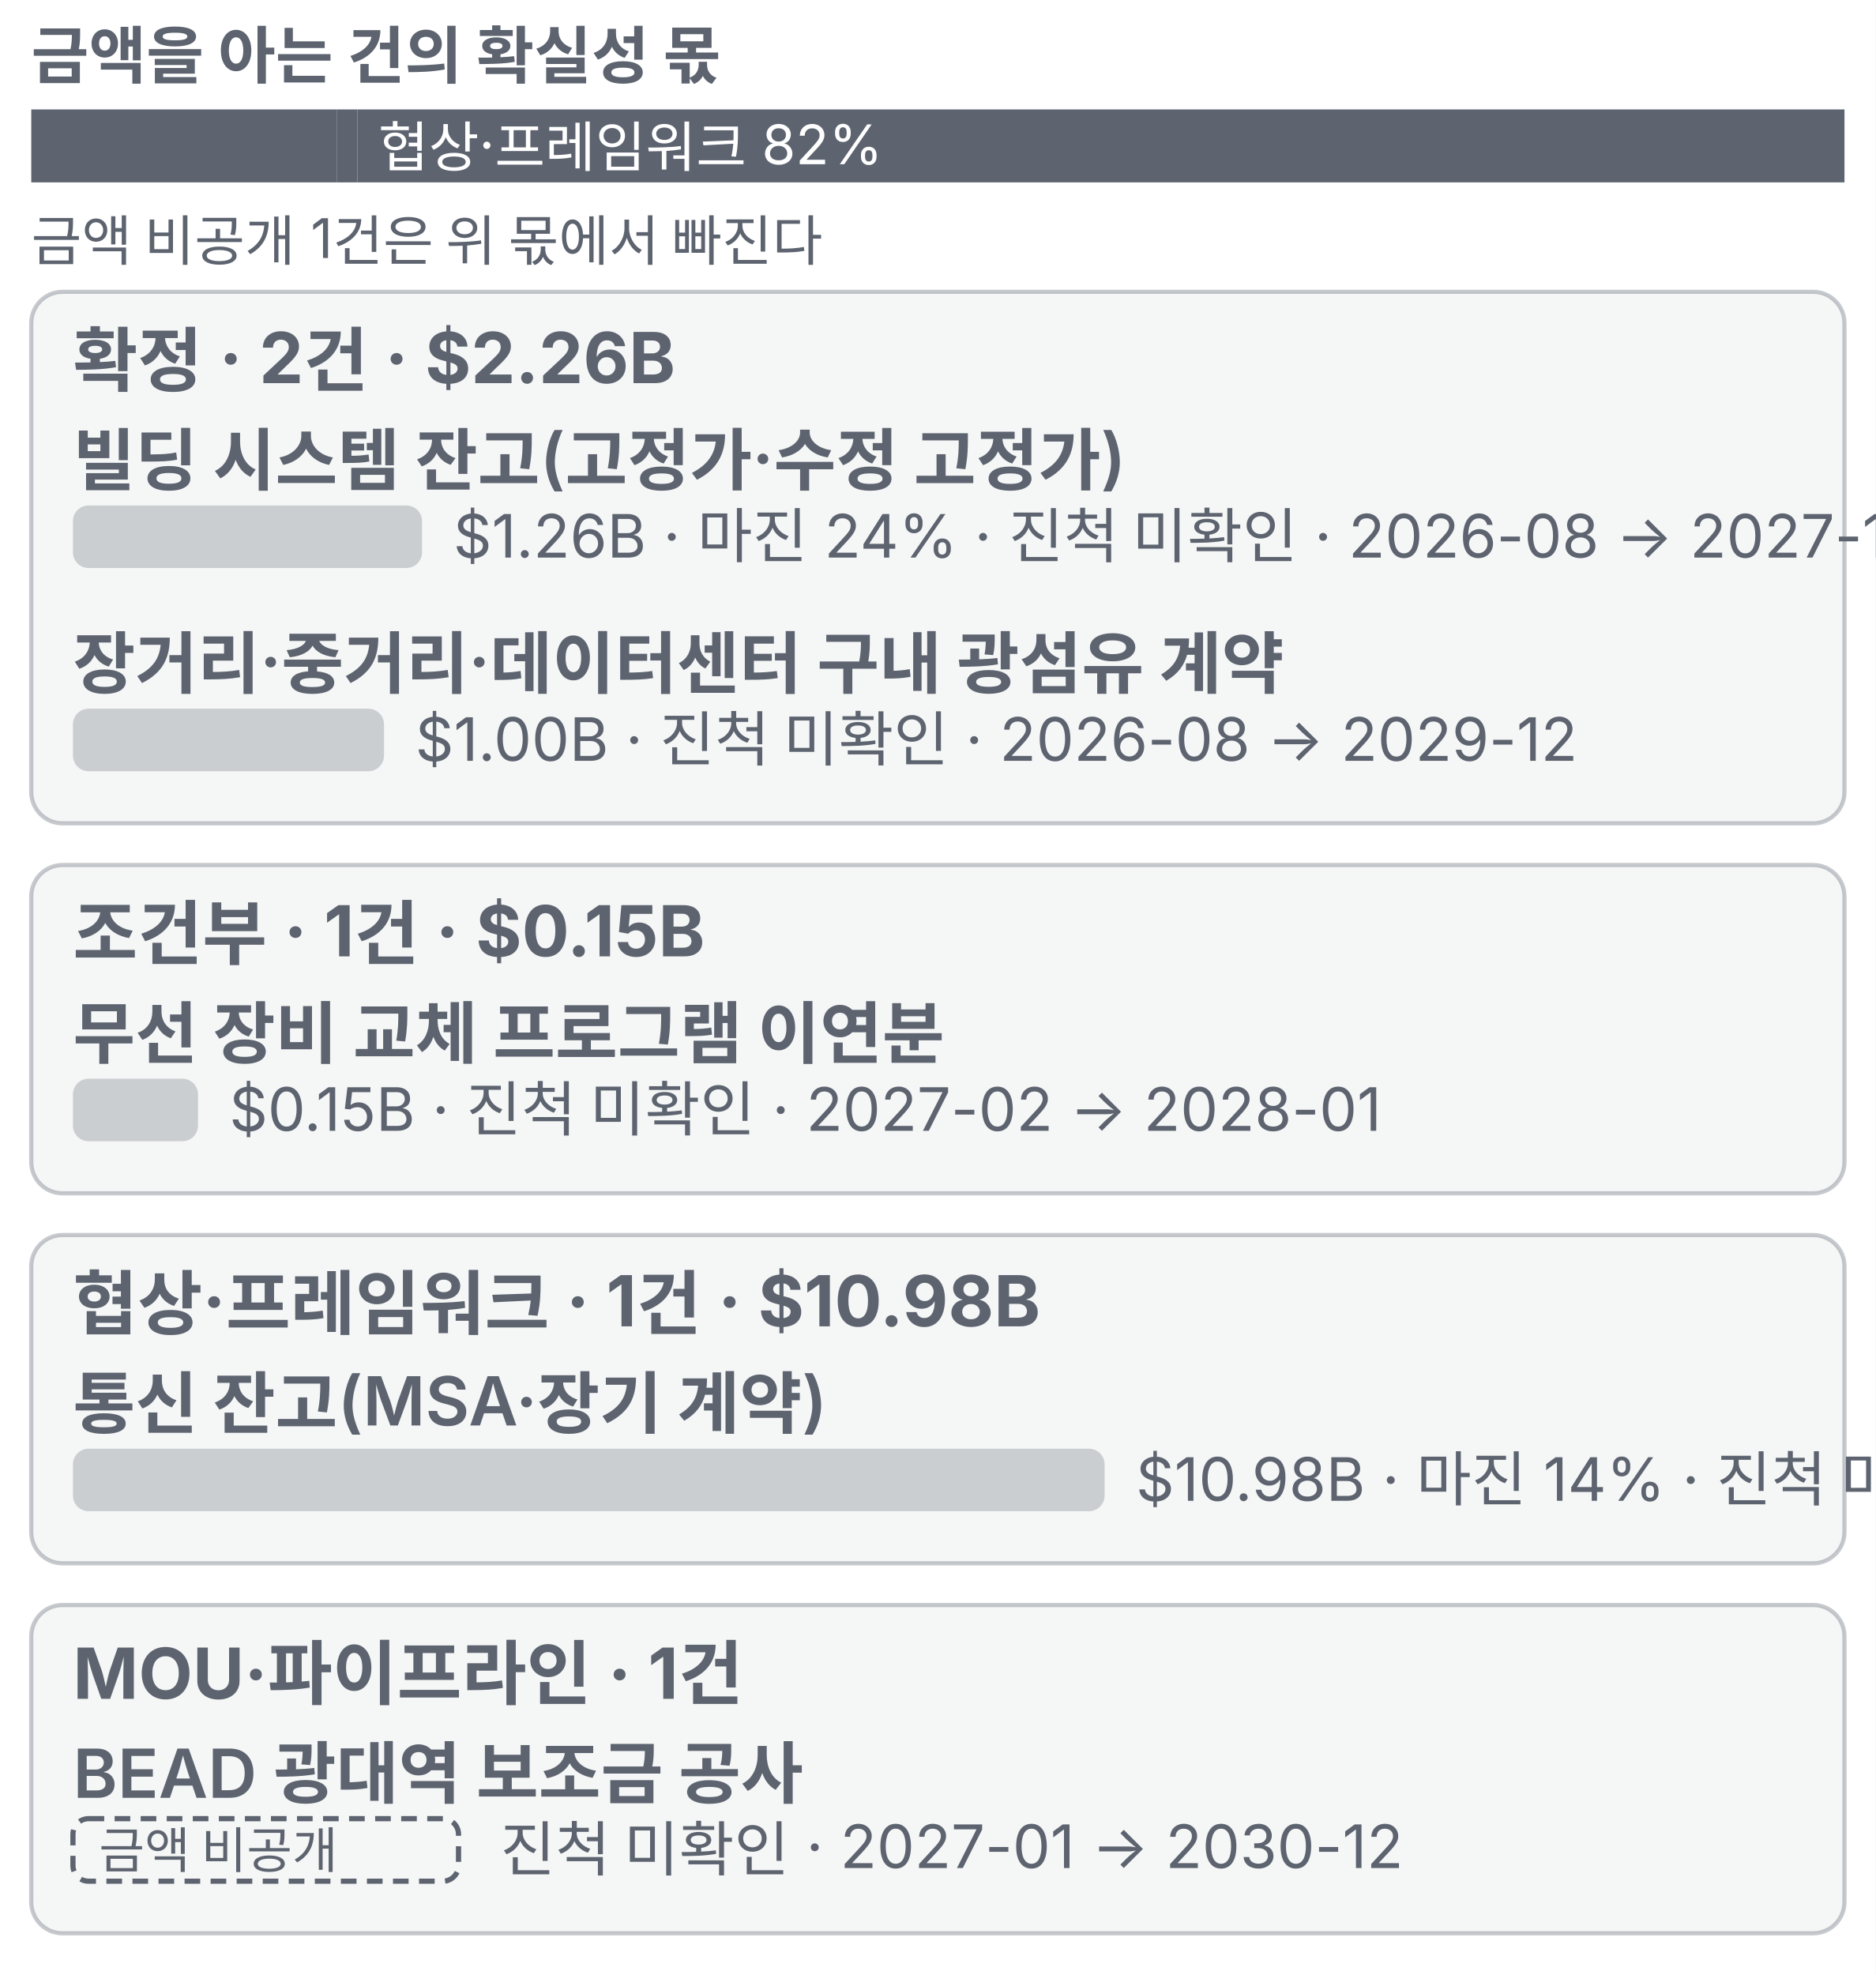
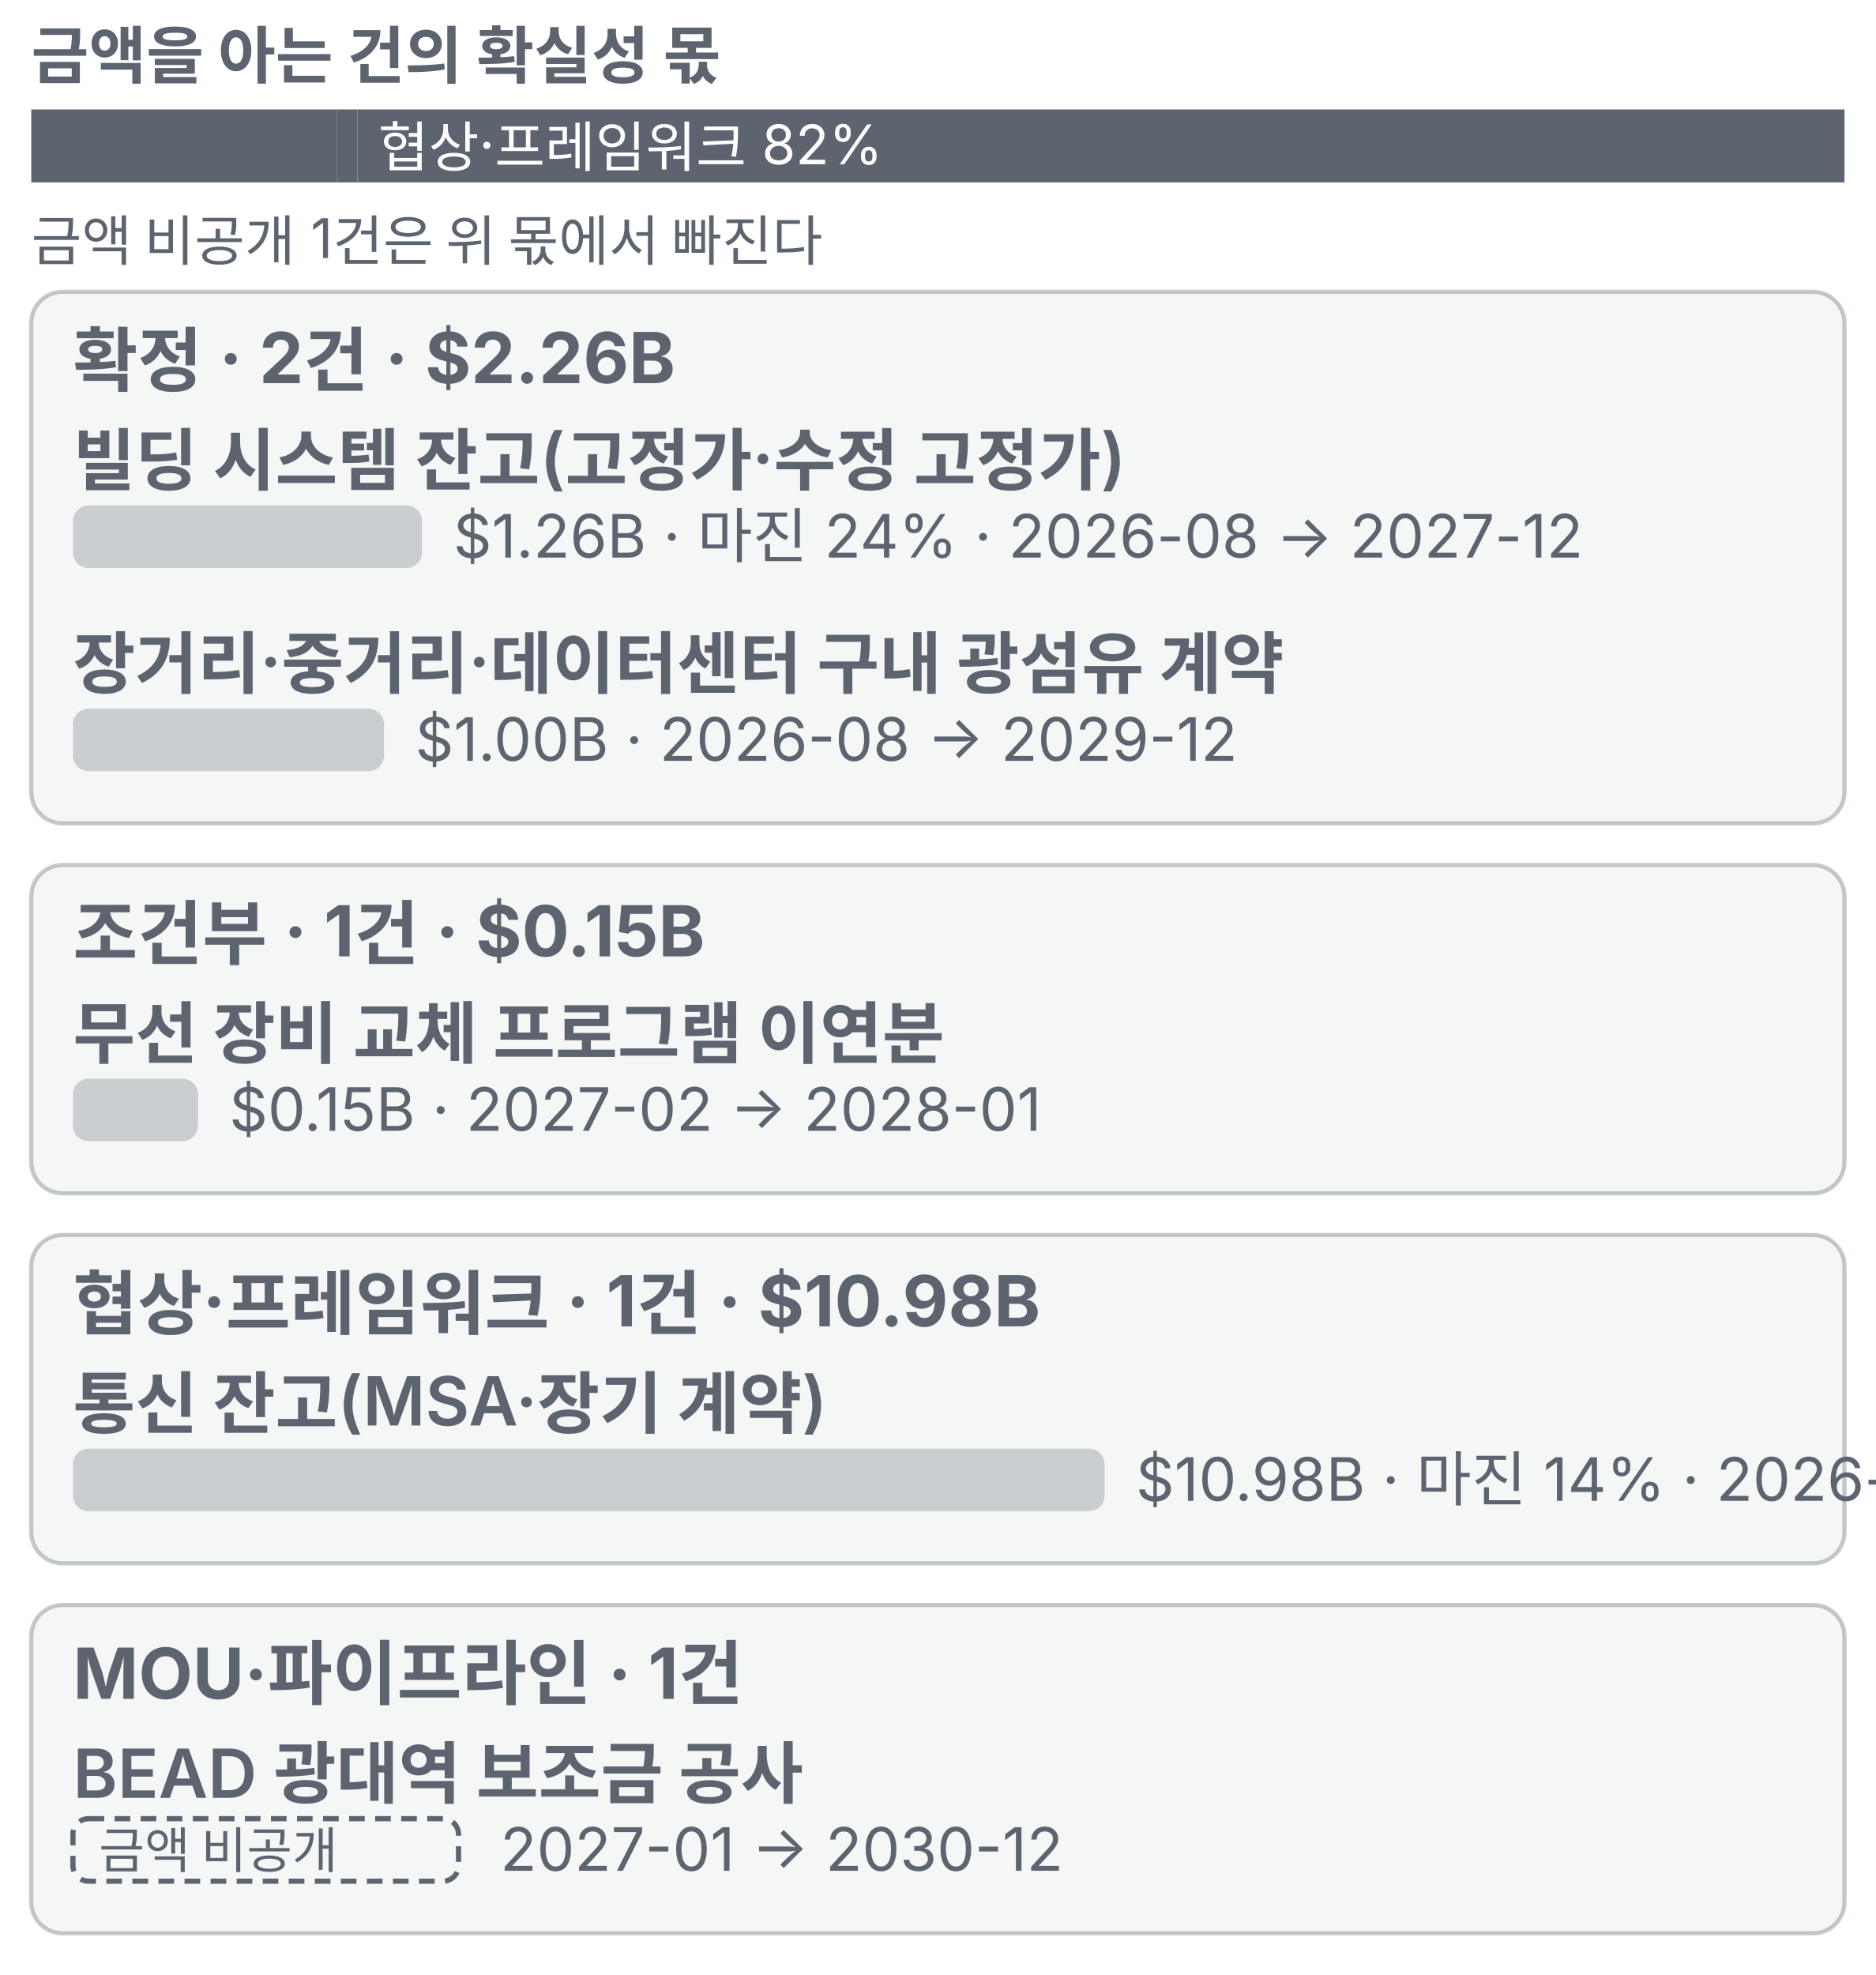
<svg xmlns="http://www.w3.org/2000/svg" viewBox="0 0 360 379" width="360" height="379">
  <style>text{fill:#5d6470;font-size:10.5px;font-family:-apple-system,'Apple SD Gothic Neo','Malgun Gothic',sans-serif}</style>
  <rect width="100%" height="100%" fill="#ffffff" />
  <g transform="translate(0,0)">
    <text x="6" y="15" style="fill:#5d6470;font-size:12px;font-weight:600">금액을 아는 건의 확실성 몫</text>
    <rect x="6.0" y="21" width="58.7" height="14" fill="#5d6470" />
    <rect x="64.7" y="21" width="3.9" height="14" fill="#5d6470" />
    <rect x="68.6" y="21" width="285.4" height="14" fill="#5d6470" />
    <text x="72.6" y="32" style="fill:#fff;font-size:10.5px">협상·프레임워크 82%</text>
    <rect x="6" y="56" width="348" height="102" rx="6" fill="#5d6470" fill-opacity="0.06" stroke="#5d6470" stroke-opacity="0.35" stroke-width="0.8" />
    <text x="6" y="50" style="font-size:10.5px">금액 비공개 1건은 위 몫에서 빠진다</text>
    <text x="14" y="74" style="fill:#5d6470;font-size:13.5px;font-weight:700">확정 · 2건 · $2.26B</text>
    <text x="14" y="93" style="fill:#5d6470;font-size:13px;font-weight:600">빌딩 시스템 잔고(고정가·수정 고정가)</text>
    <rect x="14" y="97" width="67.0" height="12" rx="3" fill="#5d6470" fill-opacity="0.28" />
-     <text x="87.0" y="107" style="font-size:11.5px">$1.26B · 마진 24% · 진척 미확인 · 2026-08 → 2027-12</text>
+     <text x="87.0" y="107" style="font-size:11.5px">$1.26B · 마진 24% · 2026-08 → 2027-12</text>
    <text x="14" y="132" style="fill:#5d6470;font-size:13px;font-weight:600">장거리·중거리·데이터센터 구내 광섬유 계약</text>
    <rect x="14" y="136" width="59.7" height="12" rx="3" fill="#5d6470" fill-opacity="0.28" />
    <rect x="6" y="166" width="348" height="63" rx="6" fill="#5d6470" fill-opacity="0.06" stroke="#5d6470" stroke-opacity="0.35" stroke-width="0.8" />
-     <text x="79.7" y="146" style="font-size:11.5px">$1.00B · 진척 미확인 · 2026-08 → 2029-12</text>
+     <text x="79.7" y="146" style="font-size:11.5px">$1.00B · 2026-08 → 2029-12</text>
    <text x="14" y="184" style="fill:#5d6470;font-size:13.5px;font-weight:700">조건부 · 1건 · $0.15B</text>
    <text x="14" y="203" style="fill:#5d6470;font-size:13px;font-weight:600">무선 장비 교체 프로그램 이연분</text>
    <rect x="14" y="207" width="24.0" height="12" rx="3" fill="#5d6470" fill-opacity="0.28" />
    <rect x="6" y="237" width="348" height="63" rx="6" fill="#5d6470" fill-opacity="0.06" stroke="#5d6470" stroke-opacity="0.35" stroke-width="0.8" />
-     <text x="44.0" y="217" style="font-size:11.5px">$0.15B · 진척 미확인 · 2027-02 → 2028-01</text>
+     <text x="44.0" y="217" style="font-size:11.5px">$0.15B · 2027-02 → 2028-01</text>
    <text x="14" y="255" style="fill:#5d6470;font-size:13.5px;font-weight:700">협상·프레임워크 · 1건 · $10.98B</text>
    <text x="14" y="274" style="fill:#5d6470;font-size:13px;font-weight:600">통신 잔고(MSA·장기 계약)</text>
    <rect x="14" y="278" width="198.0" height="12" rx="3" fill="#5d6470" fill-opacity="0.28" />
    <rect x="6" y="308" width="348" height="63" rx="6" fill="#5d6470" fill-opacity="0.06" stroke="#5d6470" stroke-opacity="0.35" stroke-width="0.8" />
-     <text x="218.0" y="288" style="font-size:11.5px">$10.98B · 마진 14% · 진척 미확인 · 2026-08 → 2030-12</text>
+     <text x="218.0" y="288" style="font-size:11.5px">$10.98B · 마진 14% · 2026-08 → 2030-12</text>
    <text x="14" y="326" style="fill:#5d6470;font-size:13.5px;font-weight:700">MOU·파이프라인 · 1건</text>
    <text x="14" y="345" style="fill:#5d6470;font-size:13px;font-weight:600">BEAD 광대역 보조금 공사</text>
    <rect x="14" y="349" width="74" height="12" rx="3" fill="none" stroke="#5d6470" stroke-dasharray="3 2" />
    <text x="19" y="358.5" style="font-size:9.5px">금액 비공개</text>
-     <text x="96.0" y="359" style="font-size:11.5px">진척 미확인 · 2027-01 → 2030-12</text>
+     <text x="96.0" y="359" style="font-size:11.5px">2027-01 → 2030-12</text>
  </g>
</svg>
